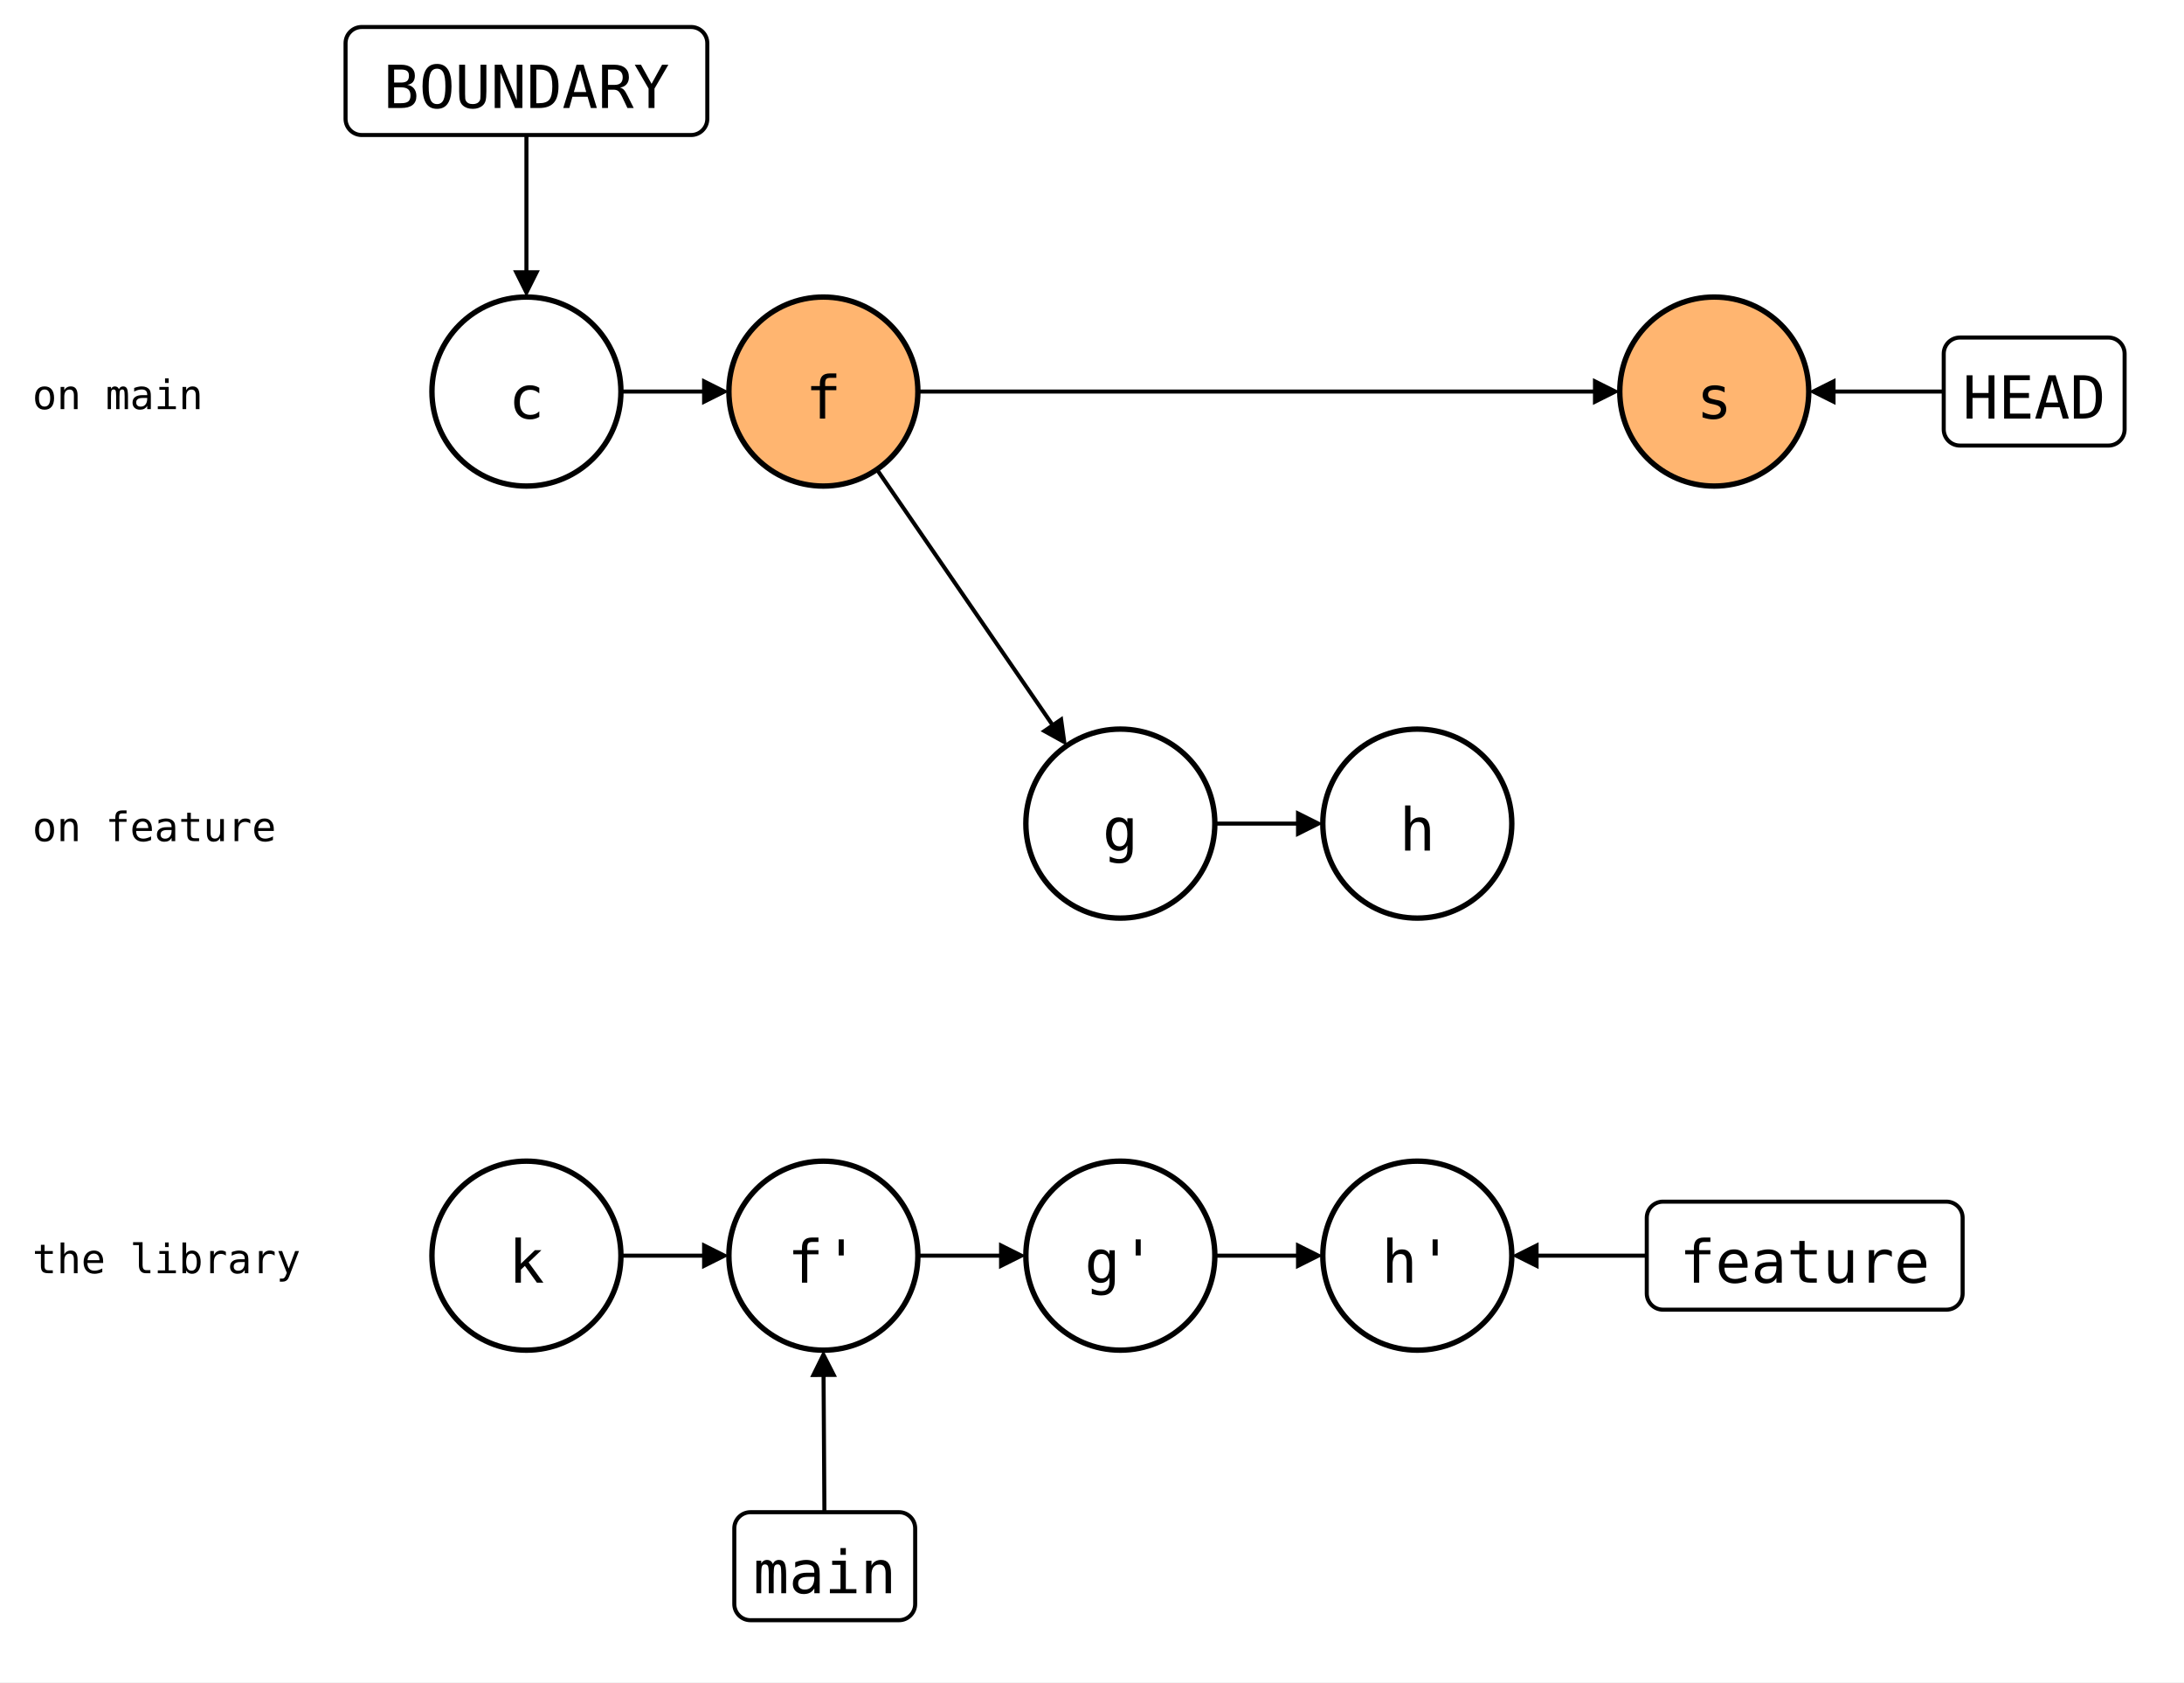
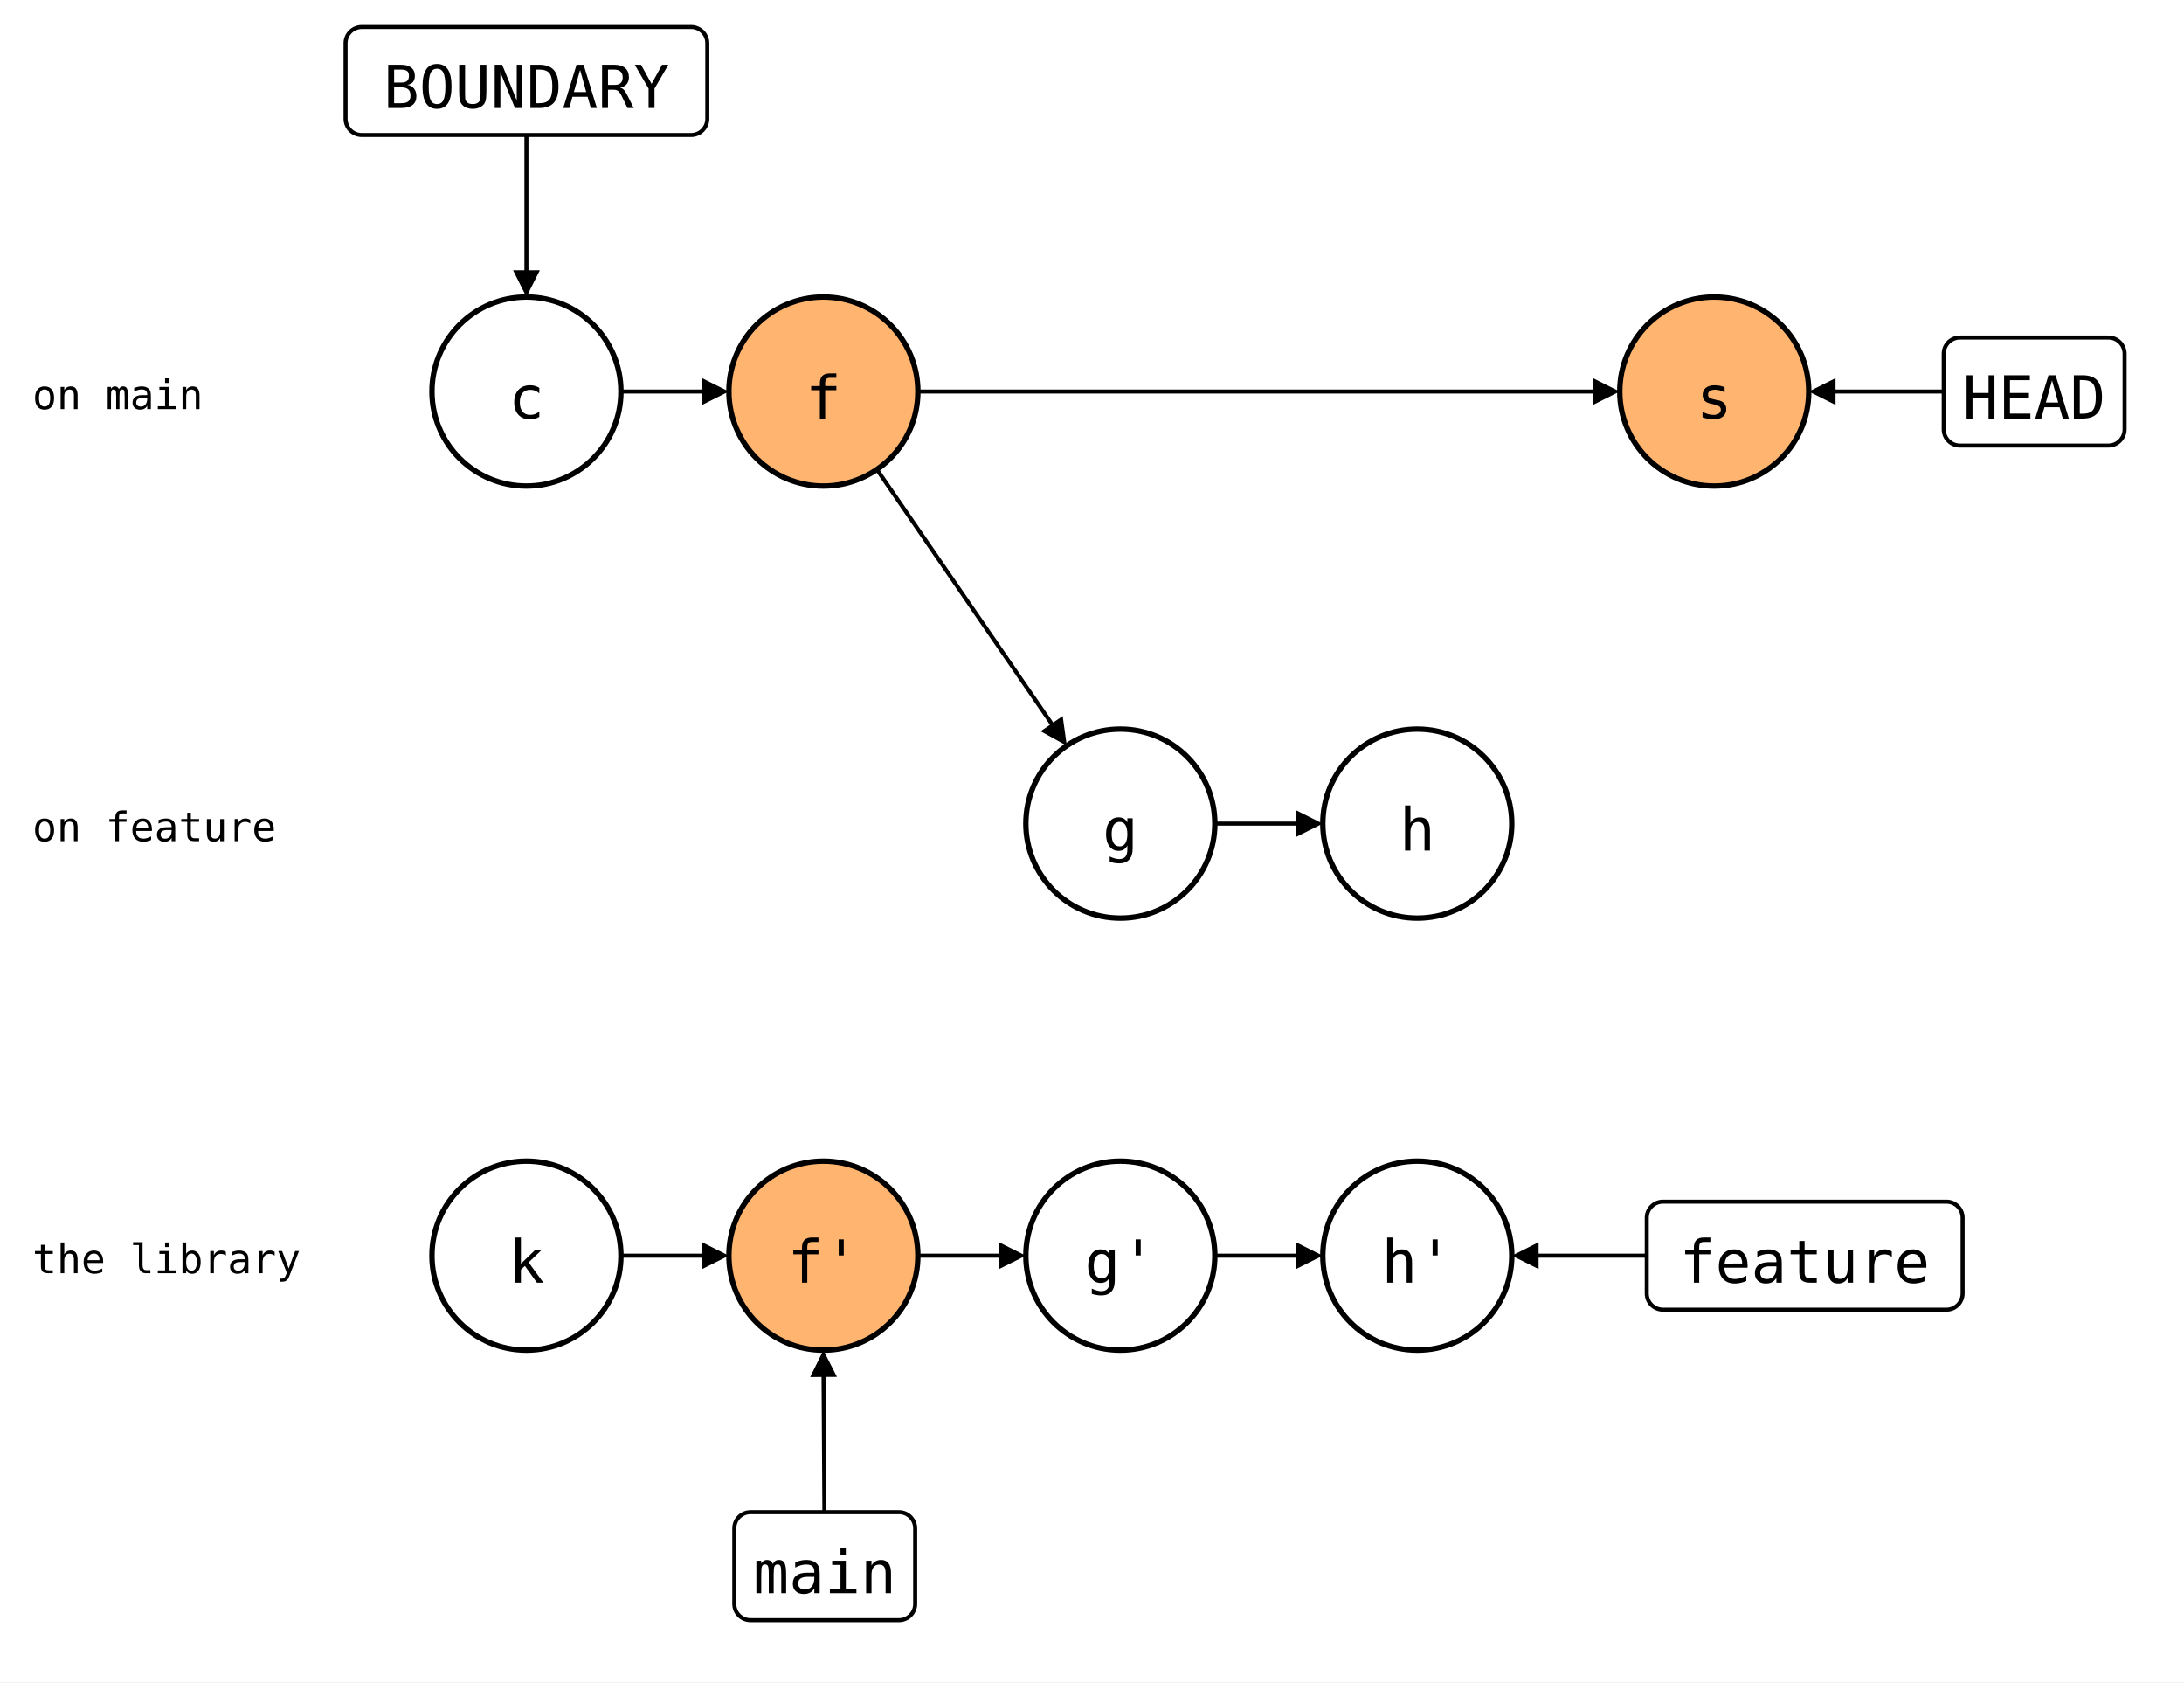
- <svg xmlns="http://www.w3.org/2000/svg" style="background: #ffffff; background-color: light-dark(#ffffff, #121212); color-scheme: light dark;" version="1.1" width="809px" height="623px" viewBox="0 0 809 623" id="ge-svg-GuLiiGnBw79qxdJL4D0u" content="&lt;mxfile host=&quot;Electron&quot;&gt;&#10;  &lt;diagram name=&quot;git-subrepo-splice&quot; id=&quot;git-subrepo-splice&quot;&gt;&#10;    &lt;mxGraphModel grid=&quot;0&quot; gridSize=&quot;10&quot; guides=&quot;1&quot; tooltips=&quot;1&quot; connect=&quot;1&quot; arrows=&quot;1&quot; fold=&quot;0&quot; page=&quot;0&quot; pageScale=&quot;1&quot; pageWidth=&quot;850&quot; pageHeight=&quot;1100&quot; background=&quot;#ffffff&quot; math=&quot;0&quot; shadow=&quot;0&quot;&gt;&#10;      &lt;root&gt;&#10;        &lt;mxCell id=&quot;0&quot; /&gt;&#10;        &lt;mxCell id=&quot;1&quot; parent=&quot;0&quot; /&gt;&#10;        &lt;mxCell id=&quot;text0&quot; parent=&quot;1&quot; style=&quot;text;strokeColor=none;fillColor=none;align=left;verticalAlign=middle;fontSize=15;fontFamily=Roboto Mono,monospace;&quot; value=&quot;on main&quot; vertex=&quot;1&quot;&gt;&#10;          &lt;mxGeometry height=&quot;30&quot; width=&quot;130&quot; y=&quot;90&quot; as=&quot;geometry&quot; /&gt;&#10;        &lt;/mxCell&gt;&#10;        &lt;mxCell id=&quot;text1&quot; parent=&quot;1&quot; style=&quot;text;strokeColor=none;fillColor=none;align=left;verticalAlign=middle;fontSize=15;fontFamily=Roboto Mono,monospace;&quot; value=&quot;on feature&quot; vertex=&quot;1&quot;&gt;&#10;          &lt;mxGeometry height=&quot;30&quot; width=&quot;130&quot; y=&quot;250&quot; as=&quot;geometry&quot; /&gt;&#10;        &lt;/mxCell&gt;&#10;        &lt;mxCell id=&quot;text2&quot; parent=&quot;1&quot; style=&quot;text;strokeColor=none;fillColor=none;align=left;verticalAlign=middle;fontSize=15;fontFamily=Roboto Mono,monospace;&quot; value=&quot;the library&quot; vertex=&quot;1&quot;&gt;&#10;          &lt;mxGeometry height=&quot;30&quot; width=&quot;130&quot; y=&quot;410&quot; as=&quot;geometry&quot; /&gt;&#10;        &lt;/mxCell&gt;&#10;        &lt;mxCell id=&quot;c&quot; parent=&quot;1&quot; style=&quot;ellipse;aspect=fixed;strokeWidth=2;fontSize=22;fontFamily=Roboto Mono,monospace;&quot; value=&quot;c&quot; vertex=&quot;1&quot;&gt;&#10;          &lt;mxGeometry height=&quot;70&quot; width=&quot;70&quot; x=&quot;150&quot; y=&quot;70&quot; as=&quot;geometry&quot; /&gt;&#10;        &lt;/mxCell&gt;&#10;        &lt;mxCell id=&quot;f&quot; parent=&quot;1&quot; style=&quot;ellipse;aspect=fixed;strokeWidth=2;fontSize=22;fontFamily=Roboto Mono,monospace;fillColor=#FFB570;&quot; value=&quot;f&quot; vertex=&quot;1&quot;&gt;&#10;          &lt;mxGeometry height=&quot;70&quot; width=&quot;70&quot; x=&quot;260&quot; y=&quot;70&quot; as=&quot;geometry&quot; /&gt;&#10;        &lt;/mxCell&gt;&#10;        &lt;mxCell id=&quot;s&quot; parent=&quot;1&quot; style=&quot;ellipse;aspect=fixed;strokeWidth=2;fontSize=22;fontFamily=Roboto Mono,monospace;fillColor=#FFB570;&quot; value=&quot;s&quot; vertex=&quot;1&quot;&gt;&#10;          &lt;mxGeometry height=&quot;70&quot; width=&quot;70&quot; x=&quot;590&quot; y=&quot;70&quot; as=&quot;geometry&quot; /&gt;&#10;        &lt;/mxCell&gt;&#10;        &lt;mxCell id=&quot;g&quot; parent=&quot;1&quot; style=&quot;ellipse;aspect=fixed;strokeWidth=2;fontSize=22;fontFamily=Roboto Mono,monospace;&quot; value=&quot;g&quot; vertex=&quot;1&quot;&gt;&#10;          &lt;mxGeometry height=&quot;70&quot; width=&quot;70&quot; x=&quot;370&quot; y=&quot;230&quot; as=&quot;geometry&quot; /&gt;&#10;        &lt;/mxCell&gt;&#10;        &lt;mxCell id=&quot;h&quot; parent=&quot;1&quot; style=&quot;ellipse;aspect=fixed;strokeWidth=2;fontSize=22;fontFamily=Roboto Mono,monospace;&quot; value=&quot;h&quot; vertex=&quot;1&quot;&gt;&#10;          &lt;mxGeometry height=&quot;70&quot; width=&quot;70&quot; x=&quot;480&quot; y=&quot;230&quot; as=&quot;geometry&quot; /&gt;&#10;        &lt;/mxCell&gt;&#10;        &lt;mxCell id=&quot;k&quot; parent=&quot;1&quot; style=&quot;ellipse;aspect=fixed;strokeWidth=2;fontSize=22;fontFamily=Roboto Mono,monospace;&quot; value=&quot;k&quot; vertex=&quot;1&quot;&gt;&#10;          &lt;mxGeometry height=&quot;70&quot; width=&quot;70&quot; x=&quot;150&quot; y=&quot;390&quot; as=&quot;geometry&quot; /&gt;&#10;        &lt;/mxCell&gt;&#10;        &lt;mxCell id=&quot;f_&quot; parent=&quot;1&quot; style=&quot;ellipse;aspect=fixed;strokeWidth=2;fontSize=22;fontFamily=Roboto Mono,monospace;&quot; value=&quot;f&amp;#39;&quot; vertex=&quot;1&quot;&gt;&#10;          &lt;mxGeometry height=&quot;70&quot; width=&quot;70&quot; x=&quot;260&quot; y=&quot;390&quot; as=&quot;geometry&quot; /&gt;&#10;        &lt;/mxCell&gt;&#10;        &lt;mxCell id=&quot;g_&quot; parent=&quot;1&quot; style=&quot;ellipse;aspect=fixed;strokeWidth=2;fontSize=22;fontFamily=Roboto Mono,monospace;&quot; value=&quot;g&amp;#39;&quot; vertex=&quot;1&quot;&gt;&#10;          &lt;mxGeometry height=&quot;70&quot; width=&quot;70&quot; x=&quot;370&quot; y=&quot;390&quot; as=&quot;geometry&quot; /&gt;&#10;        &lt;/mxCell&gt;&#10;        &lt;mxCell id=&quot;h_&quot; parent=&quot;1&quot; style=&quot;ellipse;aspect=fixed;strokeWidth=2;fontSize=22;fontFamily=Roboto Mono,monospace;&quot; value=&quot;h&amp;#39;&quot; vertex=&quot;1&quot;&gt;&#10;          &lt;mxGeometry height=&quot;70&quot; width=&quot;70&quot; x=&quot;480&quot; y=&quot;390&quot; as=&quot;geometry&quot; /&gt;&#10;        &lt;/mxCell&gt;&#10;        &lt;mxCell id=&quot;box0&quot; parent=&quot;1&quot; style=&quot;rounded=1;strokeWidth=1.5;fontSize=22;fontFamily=Roboto Mono,monospace;&quot; value=&quot;HEAD&quot; vertex=&quot;1&quot;&gt;&#10;          &lt;mxGeometry height=&quot;40&quot; width=&quot;67&quot; x=&quot;710&quot; y=&quot;85&quot; as=&quot;geometry&quot; /&gt;&#10;        &lt;/mxCell&gt;&#10;        &lt;mxCell id=&quot;e0&quot; edge=&quot;1&quot; parent=&quot;1&quot; source=&quot;box0&quot; style=&quot;endArrow=block;endFill=1;html=1;strokeWidth=1.5;rounded=0;&quot; target=&quot;s&quot;&gt;&#10;          &lt;mxGeometry relative=&quot;1&quot; as=&quot;geometry&quot; /&gt;&#10;        &lt;/mxCell&gt;&#10;        &lt;mxCell id=&quot;box1&quot; parent=&quot;1&quot; style=&quot;rounded=1;strokeWidth=1.5;fontSize=22;fontFamily=Roboto Mono,monospace;&quot; value=&quot;BOUNDARY&quot; vertex=&quot;1&quot;&gt;&#10;          &lt;mxGeometry height=&quot;40&quot; width=&quot;134&quot; x=&quot;118&quot; y=&quot;-30&quot; as=&quot;geometry&quot; /&gt;&#10;        &lt;/mxCell&gt;&#10;        &lt;mxCell id=&quot;e1&quot; edge=&quot;1&quot; parent=&quot;1&quot; source=&quot;box1&quot; style=&quot;endArrow=block;endFill=1;html=1;strokeWidth=1.5;rounded=0;&quot; target=&quot;c&quot;&gt;&#10;          &lt;mxGeometry relative=&quot;1&quot; as=&quot;geometry&quot; /&gt;&#10;        &lt;/mxCell&gt;&#10;        &lt;mxCell id=&quot;box2&quot; parent=&quot;1&quot; style=&quot;rounded=1;strokeWidth=1.5;fontSize=22;fontFamily=Roboto Mono,monospace;&quot; value=&quot;main&quot; vertex=&quot;1&quot;&gt;&#10;          &lt;mxGeometry height=&quot;40&quot; width=&quot;67&quot; x=&quot;262&quot; y=&quot;520&quot; as=&quot;geometry&quot; /&gt;&#10;        &lt;/mxCell&gt;&#10;        &lt;mxCell id=&quot;e2&quot; edge=&quot;1&quot; parent=&quot;1&quot; source=&quot;box2&quot; style=&quot;endArrow=block;endFill=1;html=1;strokeWidth=1.5;rounded=0;&quot; target=&quot;f_&quot;&gt;&#10;          &lt;mxGeometry relative=&quot;1&quot; as=&quot;geometry&quot; /&gt;&#10;        &lt;/mxCell&gt;&#10;        &lt;mxCell id=&quot;box3&quot; parent=&quot;1&quot; style=&quot;rounded=1;strokeWidth=1.5;fontSize=22;fontFamily=Roboto Mono,monospace;&quot; value=&quot;feature&quot; vertex=&quot;1&quot;&gt;&#10;          &lt;mxGeometry height=&quot;40&quot; width=&quot;117&quot; x=&quot;600&quot; y=&quot;405&quot; as=&quot;geometry&quot; /&gt;&#10;        &lt;/mxCell&gt;&#10;        &lt;mxCell id=&quot;e3&quot; edge=&quot;1&quot; parent=&quot;1&quot; source=&quot;box3&quot; style=&quot;endArrow=block;endFill=1;html=1;strokeWidth=1.5;rounded=0;&quot; target=&quot;h_&quot;&gt;&#10;          &lt;mxGeometry relative=&quot;1&quot; as=&quot;geometry&quot; /&gt;&#10;        &lt;/mxCell&gt;&#10;        &lt;mxCell id=&quot;e4&quot; edge=&quot;1&quot; parent=&quot;1&quot; source=&quot;c&quot; style=&quot;endArrow=block;endFill=1;html=1;strokeWidth=1.5;rounded=0;&quot; target=&quot;f&quot;&gt;&#10;          &lt;mxGeometry relative=&quot;1&quot; as=&quot;geometry&quot; /&gt;&#10;        &lt;/mxCell&gt;&#10;        &lt;mxCell id=&quot;e5&quot; edge=&quot;1&quot; parent=&quot;1&quot; source=&quot;f&quot; style=&quot;endArrow=block;endFill=1;html=1;strokeWidth=1.5;rounded=0;&quot; target=&quot;s&quot;&gt;&#10;          &lt;mxGeometry relative=&quot;1&quot; as=&quot;geometry&quot; /&gt;&#10;        &lt;/mxCell&gt;&#10;        &lt;mxCell id=&quot;e6&quot; edge=&quot;1&quot; parent=&quot;1&quot; source=&quot;f&quot; style=&quot;endArrow=block;endFill=1;html=1;strokeWidth=1.5;rounded=0;&quot; target=&quot;g&quot;&gt;&#10;          &lt;mxGeometry relative=&quot;1&quot; as=&quot;geometry&quot; /&gt;&#10;        &lt;/mxCell&gt;&#10;        &lt;mxCell id=&quot;e7&quot; edge=&quot;1&quot; parent=&quot;1&quot; source=&quot;g&quot; style=&quot;endArrow=block;endFill=1;html=1;strokeWidth=1.5;rounded=0;&quot; target=&quot;h&quot;&gt;&#10;          &lt;mxGeometry relative=&quot;1&quot; as=&quot;geometry&quot; /&gt;&#10;        &lt;/mxCell&gt;&#10;        &lt;mxCell id=&quot;e8&quot; edge=&quot;1&quot; parent=&quot;1&quot; source=&quot;k&quot; style=&quot;endArrow=block;endFill=1;html=1;strokeWidth=1.5;rounded=0;&quot; target=&quot;f_&quot;&gt;&#10;          &lt;mxGeometry relative=&quot;1&quot; as=&quot;geometry&quot; /&gt;&#10;        &lt;/mxCell&gt;&#10;        &lt;mxCell id=&quot;e9&quot; edge=&quot;1&quot; parent=&quot;1&quot; source=&quot;f_&quot; style=&quot;endArrow=block;endFill=1;html=1;strokeWidth=1.5;rounded=0;&quot; target=&quot;g_&quot;&gt;&#10;          &lt;mxGeometry relative=&quot;1&quot; as=&quot;geometry&quot; /&gt;&#10;        &lt;/mxCell&gt;&#10;        &lt;mxCell id=&quot;e10&quot; edge=&quot;1&quot; parent=&quot;1&quot; source=&quot;g_&quot; style=&quot;endArrow=block;endFill=1;html=1;strokeWidth=1.5;rounded=0;&quot; target=&quot;h_&quot;&gt;&#10;          &lt;mxGeometry relative=&quot;1&quot; as=&quot;geometry&quot; /&gt;&#10;        &lt;/mxCell&gt;&#10;      &lt;/root&gt;&#10;    &lt;/mxGraphModel&gt;&#10;  &lt;/diagram&gt;&#10;&lt;/mxfile&gt;&#10;">
-   <style type="text/css">@supports (color: light-dark(#000, #fff)) { #ge-svg-GuLiiGnBw79qxdJL4D0u { --ge-adaptive-bg: light-dark(#ffffff, var(--ge-dark-color, #121212)); } }</style>
+ <svg xmlns="http://www.w3.org/2000/svg" style="background: #ffffff; background-color: light-dark(#ffffff, #121212); color-scheme: light dark;" version="1.1" width="809px" height="623px" viewBox="0 0 809 623" id="ge-svg-FCxHwliHBgkBnPvTUpUU" content="&lt;mxfile host=&quot;Electron&quot;&gt;&#10;  &lt;diagram name=&quot;git-subrepo-splice&quot; id=&quot;git-subrepo-splice&quot;&gt;&#10;    &lt;mxGraphModel grid=&quot;0&quot; gridSize=&quot;10&quot; guides=&quot;1&quot; tooltips=&quot;1&quot; connect=&quot;1&quot; arrows=&quot;1&quot; fold=&quot;0&quot; page=&quot;0&quot; pageScale=&quot;1&quot; pageWidth=&quot;850&quot; pageHeight=&quot;1100&quot; background=&quot;#ffffff&quot; math=&quot;0&quot; shadow=&quot;0&quot;&gt;&#10;      &lt;root&gt;&#10;        &lt;mxCell id=&quot;0&quot; /&gt;&#10;        &lt;mxCell id=&quot;1&quot; parent=&quot;0&quot; /&gt;&#10;        &lt;mxCell id=&quot;text0&quot; parent=&quot;1&quot; style=&quot;text;strokeColor=none;fillColor=none;align=left;verticalAlign=middle;fontSize=15;fontFamily=Roboto Mono,monospace;&quot; value=&quot;on main&quot; vertex=&quot;1&quot;&gt;&#10;          &lt;mxGeometry height=&quot;30&quot; width=&quot;130&quot; y=&quot;90&quot; as=&quot;geometry&quot; /&gt;&#10;        &lt;/mxCell&gt;&#10;        &lt;mxCell id=&quot;text1&quot; parent=&quot;1&quot; style=&quot;text;strokeColor=none;fillColor=none;align=left;verticalAlign=middle;fontSize=15;fontFamily=Roboto Mono,monospace;&quot; value=&quot;on feature&quot; vertex=&quot;1&quot;&gt;&#10;          &lt;mxGeometry height=&quot;30&quot; width=&quot;130&quot; y=&quot;250&quot; as=&quot;geometry&quot; /&gt;&#10;        &lt;/mxCell&gt;&#10;        &lt;mxCell id=&quot;text2&quot; parent=&quot;1&quot; style=&quot;text;strokeColor=none;fillColor=none;align=left;verticalAlign=middle;fontSize=15;fontFamily=Roboto Mono,monospace;&quot; value=&quot;the library&quot; vertex=&quot;1&quot;&gt;&#10;          &lt;mxGeometry height=&quot;30&quot; width=&quot;130&quot; y=&quot;410&quot; as=&quot;geometry&quot; /&gt;&#10;        &lt;/mxCell&gt;&#10;        &lt;mxCell id=&quot;c&quot; parent=&quot;1&quot; style=&quot;ellipse;aspect=fixed;strokeWidth=2;fontSize=22;fontFamily=Roboto Mono,monospace;&quot; value=&quot;c&quot; vertex=&quot;1&quot;&gt;&#10;          &lt;mxGeometry height=&quot;70&quot; width=&quot;70&quot; x=&quot;150&quot; y=&quot;70&quot; as=&quot;geometry&quot; /&gt;&#10;        &lt;/mxCell&gt;&#10;        &lt;mxCell id=&quot;f&quot; parent=&quot;1&quot; style=&quot;ellipse;aspect=fixed;strokeWidth=2;fontSize=22;fontFamily=Roboto Mono,monospace;fillColor=#FFB570;&quot; value=&quot;f&quot; vertex=&quot;1&quot;&gt;&#10;          &lt;mxGeometry height=&quot;70&quot; width=&quot;70&quot; x=&quot;260&quot; y=&quot;70&quot; as=&quot;geometry&quot; /&gt;&#10;        &lt;/mxCell&gt;&#10;        &lt;mxCell id=&quot;s&quot; parent=&quot;1&quot; style=&quot;ellipse;aspect=fixed;strokeWidth=2;fontSize=22;fontFamily=Roboto Mono,monospace;fillColor=#FFB570;&quot; value=&quot;s&quot; vertex=&quot;1&quot;&gt;&#10;          &lt;mxGeometry height=&quot;70&quot; width=&quot;70&quot; x=&quot;590&quot; y=&quot;70&quot; as=&quot;geometry&quot; /&gt;&#10;        &lt;/mxCell&gt;&#10;        &lt;mxCell id=&quot;g&quot; parent=&quot;1&quot; style=&quot;ellipse;aspect=fixed;strokeWidth=2;fontSize=22;fontFamily=Roboto Mono,monospace;&quot; value=&quot;g&quot; vertex=&quot;1&quot;&gt;&#10;          &lt;mxGeometry height=&quot;70&quot; width=&quot;70&quot; x=&quot;370&quot; y=&quot;230&quot; as=&quot;geometry&quot; /&gt;&#10;        &lt;/mxCell&gt;&#10;        &lt;mxCell id=&quot;h&quot; parent=&quot;1&quot; style=&quot;ellipse;aspect=fixed;strokeWidth=2;fontSize=22;fontFamily=Roboto Mono,monospace;&quot; value=&quot;h&quot; vertex=&quot;1&quot;&gt;&#10;          &lt;mxGeometry height=&quot;70&quot; width=&quot;70&quot; x=&quot;480&quot; y=&quot;230&quot; as=&quot;geometry&quot; /&gt;&#10;        &lt;/mxCell&gt;&#10;        &lt;mxCell id=&quot;k&quot; parent=&quot;1&quot; style=&quot;ellipse;aspect=fixed;strokeWidth=2;fontSize=22;fontFamily=Roboto Mono,monospace;&quot; value=&quot;k&quot; vertex=&quot;1&quot;&gt;&#10;          &lt;mxGeometry height=&quot;70&quot; width=&quot;70&quot; x=&quot;150&quot; y=&quot;390&quot; as=&quot;geometry&quot; /&gt;&#10;        &lt;/mxCell&gt;&#10;        &lt;mxCell id=&quot;f_&quot; parent=&quot;1&quot; style=&quot;ellipse;aspect=fixed;strokeWidth=2;fontSize=22;fontFamily=Roboto Mono,monospace;fillColor=#FFB570;&quot; value=&quot;f&amp;#39;&quot; vertex=&quot;1&quot;&gt;&#10;          &lt;mxGeometry height=&quot;70&quot; width=&quot;70&quot; x=&quot;260&quot; y=&quot;390&quot; as=&quot;geometry&quot; /&gt;&#10;        &lt;/mxCell&gt;&#10;        &lt;mxCell id=&quot;g_&quot; parent=&quot;1&quot; style=&quot;ellipse;aspect=fixed;strokeWidth=2;fontSize=22;fontFamily=Roboto Mono,monospace;&quot; value=&quot;g&amp;#39;&quot; vertex=&quot;1&quot;&gt;&#10;          &lt;mxGeometry height=&quot;70&quot; width=&quot;70&quot; x=&quot;370&quot; y=&quot;390&quot; as=&quot;geometry&quot; /&gt;&#10;        &lt;/mxCell&gt;&#10;        &lt;mxCell id=&quot;h_&quot; parent=&quot;1&quot; style=&quot;ellipse;aspect=fixed;strokeWidth=2;fontSize=22;fontFamily=Roboto Mono,monospace;&quot; value=&quot;h&amp;#39;&quot; vertex=&quot;1&quot;&gt;&#10;          &lt;mxGeometry height=&quot;70&quot; width=&quot;70&quot; x=&quot;480&quot; y=&quot;390&quot; as=&quot;geometry&quot; /&gt;&#10;        &lt;/mxCell&gt;&#10;        &lt;mxCell id=&quot;box0&quot; parent=&quot;1&quot; style=&quot;rounded=1;strokeWidth=1.5;fontSize=22;fontFamily=Roboto Mono,monospace;&quot; value=&quot;HEAD&quot; vertex=&quot;1&quot;&gt;&#10;          &lt;mxGeometry height=&quot;40&quot; width=&quot;67&quot; x=&quot;710&quot; y=&quot;85&quot; as=&quot;geometry&quot; /&gt;&#10;        &lt;/mxCell&gt;&#10;        &lt;mxCell id=&quot;e0&quot; edge=&quot;1&quot; parent=&quot;1&quot; source=&quot;box0&quot; style=&quot;endArrow=block;endFill=1;html=1;strokeWidth=1.5;rounded=0;&quot; target=&quot;s&quot;&gt;&#10;          &lt;mxGeometry relative=&quot;1&quot; as=&quot;geometry&quot; /&gt;&#10;        &lt;/mxCell&gt;&#10;        &lt;mxCell id=&quot;box1&quot; parent=&quot;1&quot; style=&quot;rounded=1;strokeWidth=1.5;fontSize=22;fontFamily=Roboto Mono,monospace;&quot; value=&quot;BOUNDARY&quot; vertex=&quot;1&quot;&gt;&#10;          &lt;mxGeometry height=&quot;40&quot; width=&quot;134&quot; x=&quot;118&quot; y=&quot;-30&quot; as=&quot;geometry&quot; /&gt;&#10;        &lt;/mxCell&gt;&#10;        &lt;mxCell id=&quot;e1&quot; edge=&quot;1&quot; parent=&quot;1&quot; source=&quot;box1&quot; style=&quot;endArrow=block;endFill=1;html=1;strokeWidth=1.5;rounded=0;&quot; target=&quot;c&quot;&gt;&#10;          &lt;mxGeometry relative=&quot;1&quot; as=&quot;geometry&quot; /&gt;&#10;        &lt;/mxCell&gt;&#10;        &lt;mxCell id=&quot;box2&quot; parent=&quot;1&quot; style=&quot;rounded=1;strokeWidth=1.5;fontSize=22;fontFamily=Roboto Mono,monospace;&quot; value=&quot;main&quot; vertex=&quot;1&quot;&gt;&#10;          &lt;mxGeometry height=&quot;40&quot; width=&quot;67&quot; x=&quot;262&quot; y=&quot;520&quot; as=&quot;geometry&quot; /&gt;&#10;        &lt;/mxCell&gt;&#10;        &lt;mxCell id=&quot;e2&quot; edge=&quot;1&quot; parent=&quot;1&quot; source=&quot;box2&quot; style=&quot;endArrow=block;endFill=1;html=1;strokeWidth=1.5;rounded=0;&quot; target=&quot;f_&quot;&gt;&#10;          &lt;mxGeometry relative=&quot;1&quot; as=&quot;geometry&quot; /&gt;&#10;        &lt;/mxCell&gt;&#10;        &lt;mxCell id=&quot;box3&quot; parent=&quot;1&quot; style=&quot;rounded=1;strokeWidth=1.5;fontSize=22;fontFamily=Roboto Mono,monospace;&quot; value=&quot;feature&quot; vertex=&quot;1&quot;&gt;&#10;          &lt;mxGeometry height=&quot;40&quot; width=&quot;117&quot; x=&quot;600&quot; y=&quot;405&quot; as=&quot;geometry&quot; /&gt;&#10;        &lt;/mxCell&gt;&#10;        &lt;mxCell id=&quot;e3&quot; edge=&quot;1&quot; parent=&quot;1&quot; source=&quot;box3&quot; style=&quot;endArrow=block;endFill=1;html=1;strokeWidth=1.5;rounded=0;&quot; target=&quot;h_&quot;&gt;&#10;          &lt;mxGeometry relative=&quot;1&quot; as=&quot;geometry&quot; /&gt;&#10;        &lt;/mxCell&gt;&#10;        &lt;mxCell id=&quot;e4&quot; edge=&quot;1&quot; parent=&quot;1&quot; source=&quot;c&quot; style=&quot;endArrow=block;endFill=1;html=1;strokeWidth=1.5;rounded=0;&quot; target=&quot;f&quot;&gt;&#10;          &lt;mxGeometry relative=&quot;1&quot; as=&quot;geometry&quot; /&gt;&#10;        &lt;/mxCell&gt;&#10;        &lt;mxCell id=&quot;e5&quot; edge=&quot;1&quot; parent=&quot;1&quot; source=&quot;f&quot; style=&quot;endArrow=block;endFill=1;html=1;strokeWidth=1.5;rounded=0;&quot; target=&quot;s&quot;&gt;&#10;          &lt;mxGeometry relative=&quot;1&quot; as=&quot;geometry&quot; /&gt;&#10;        &lt;/mxCell&gt;&#10;        &lt;mxCell id=&quot;e6&quot; edge=&quot;1&quot; parent=&quot;1&quot; source=&quot;f&quot; style=&quot;endArrow=block;endFill=1;html=1;strokeWidth=1.5;rounded=0;&quot; target=&quot;g&quot;&gt;&#10;          &lt;mxGeometry relative=&quot;1&quot; as=&quot;geometry&quot; /&gt;&#10;        &lt;/mxCell&gt;&#10;        &lt;mxCell id=&quot;e7&quot; edge=&quot;1&quot; parent=&quot;1&quot; source=&quot;g&quot; style=&quot;endArrow=block;endFill=1;html=1;strokeWidth=1.5;rounded=0;&quot; target=&quot;h&quot;&gt;&#10;          &lt;mxGeometry relative=&quot;1&quot; as=&quot;geometry&quot; /&gt;&#10;        &lt;/mxCell&gt;&#10;        &lt;mxCell id=&quot;e8&quot; edge=&quot;1&quot; parent=&quot;1&quot; source=&quot;k&quot; style=&quot;endArrow=block;endFill=1;html=1;strokeWidth=1.5;rounded=0;&quot; target=&quot;f_&quot;&gt;&#10;          &lt;mxGeometry relative=&quot;1&quot; as=&quot;geometry&quot; /&gt;&#10;        &lt;/mxCell&gt;&#10;        &lt;mxCell id=&quot;e9&quot; edge=&quot;1&quot; parent=&quot;1&quot; source=&quot;f_&quot; style=&quot;endArrow=block;endFill=1;html=1;strokeWidth=1.5;rounded=0;&quot; target=&quot;g_&quot;&gt;&#10;          &lt;mxGeometry relative=&quot;1&quot; as=&quot;geometry&quot; /&gt;&#10;        &lt;/mxCell&gt;&#10;        &lt;mxCell id=&quot;e10&quot; edge=&quot;1&quot; parent=&quot;1&quot; source=&quot;g_&quot; style=&quot;endArrow=block;endFill=1;html=1;strokeWidth=1.5;rounded=0;&quot; target=&quot;h_&quot;&gt;&#10;          &lt;mxGeometry relative=&quot;1&quot; as=&quot;geometry&quot; /&gt;&#10;        &lt;/mxCell&gt;&#10;      &lt;/root&gt;&#10;    &lt;/mxGraphModel&gt;&#10;  &lt;/diagram&gt;&#10;&lt;/mxfile&gt;&#10;">
+   <style type="text/css">@supports (color: light-dark(#000, #fff)) { #ge-svg-FCxHwliHBgkBnPvTUpUU { --ge-adaptive-bg: light-dark(#ffffff, var(--ge-dark-color, #121212)); } }</style>
  <defs />
  <rect fill="#ffffff" width="100%" height="100%" x="0" y="0" style="fill: light-dark(rgb(255, 255, 255), rgb(18, 18, 18));" />
  <g>
    <g data-cell-id="0">
      <g data-cell-id="1">
        <g data-cell-id="text0">
          <g>
            <rect x="10" y="130" width="130" height="30" fill="none" stroke="none" pointer-events="all" />
          </g>
          <g>
            <g fill="#000000" font-family="'Roboto Mono', monospace" text-anchor="start" font-size="15px" style="fill: light-dark(rgb(0, 0, 0), rgb(255, 255, 255));">
              <text x="12" y="151.5">on main</text>
            </g>
          </g>
        </g>
        <g data-cell-id="text1">
          <g>
            <rect x="10" y="290" width="130" height="30" fill="none" stroke="none" pointer-events="all" />
          </g>
          <g>
            <g fill="#000000" font-family="'Roboto Mono', monospace" text-anchor="start" font-size="15px" style="fill: light-dark(rgb(0, 0, 0), rgb(255, 255, 255));">
              <text x="12" y="311.5">on feature</text>
            </g>
          </g>
        </g>
        <g data-cell-id="text2">
          <g>
            <rect x="10" y="450" width="130" height="30" fill="none" stroke="none" pointer-events="all" />
          </g>
          <g>
            <g fill="#000000" font-family="'Roboto Mono', monospace" text-anchor="start" font-size="15px" style="fill: light-dark(rgb(0, 0, 0), rgb(255, 255, 255));">
              <text x="12" y="471.5">the library</text>
            </g>
          </g>
        </g>
        <g data-cell-id="c">
          <g>
            <ellipse cx="195" cy="145" rx="35" ry="35" fill="#ffffff" stroke="#000000" stroke-width="2" pointer-events="all" style="fill: var(--ge-adaptive-bg, #ffffff); stroke: light-dark(rgb(0, 0, 0), rgb(255, 255, 255));" />
          </g>
          <g>
            <g fill="#000000" font-family="'Roboto Mono', monospace" text-anchor="middle" font-size="22px" style="fill: light-dark(rgb(0, 0, 0), rgb(255, 255, 255));">
              <text x="195" y="155">c</text>
            </g>
          </g>
        </g>
        <g data-cell-id="f">
          <g>
            <ellipse cx="305" cy="145" rx="35" ry="35" fill="#ffb570" stroke="#000000" stroke-width="2" pointer-events="all" style="fill: light-dark(rgb(255, 181, 112), rgb(126, 63, 3)); stroke: light-dark(rgb(0, 0, 0), rgb(255, 255, 255));" />
          </g>
          <g>
            <g fill="#000000" font-family="'Roboto Mono', monospace" text-anchor="middle" font-size="22px" style="fill: light-dark(rgb(0, 0, 0), rgb(255, 255, 255));">
              <text x="305" y="155">f</text>
            </g>
          </g>
        </g>
        <g data-cell-id="s">
          <g>
            <ellipse cx="635" cy="145" rx="35" ry="35" fill="#ffb570" stroke="#000000" stroke-width="2" pointer-events="all" style="fill: light-dark(rgb(255, 181, 112), rgb(126, 63, 3)); stroke: light-dark(rgb(0, 0, 0), rgb(255, 255, 255));" />
          </g>
          <g>
            <g fill="#000000" font-family="'Roboto Mono', monospace" text-anchor="middle" font-size="22px" style="fill: light-dark(rgb(0, 0, 0), rgb(255, 255, 255));">
              <text x="635" y="155">s</text>
            </g>
          </g>
        </g>
        <g data-cell-id="g">
          <g>
            <ellipse cx="415" cy="305" rx="35" ry="35" fill="#ffffff" stroke="#000000" stroke-width="2" pointer-events="all" style="fill: var(--ge-adaptive-bg, #ffffff); stroke: light-dark(rgb(0, 0, 0), rgb(255, 255, 255));" />
          </g>
          <g>
            <g fill="#000000" font-family="'Roboto Mono', monospace" text-anchor="middle" font-size="22px" style="fill: light-dark(rgb(0, 0, 0), rgb(255, 255, 255));">
              <text x="415" y="315">g</text>
            </g>
          </g>
        </g>
        <g data-cell-id="h">
          <g>
            <ellipse cx="525" cy="305" rx="35" ry="35" fill="#ffffff" stroke="#000000" stroke-width="2" pointer-events="all" style="fill: var(--ge-adaptive-bg, #ffffff); stroke: light-dark(rgb(0, 0, 0), rgb(255, 255, 255));" />
          </g>
          <g>
            <g fill="#000000" font-family="'Roboto Mono', monospace" text-anchor="middle" font-size="22px" style="fill: light-dark(rgb(0, 0, 0), rgb(255, 255, 255));">
              <text x="525" y="315">h</text>
            </g>
          </g>
        </g>
        <g data-cell-id="k">
          <g>
            <ellipse cx="195" cy="465" rx="35" ry="35" fill="#ffffff" stroke="#000000" stroke-width="2" pointer-events="all" style="fill: var(--ge-adaptive-bg, #ffffff); stroke: light-dark(rgb(0, 0, 0), rgb(255, 255, 255));" />
          </g>
          <g>
            <g fill="#000000" font-family="'Roboto Mono', monospace" text-anchor="middle" font-size="22px" style="fill: light-dark(rgb(0, 0, 0), rgb(255, 255, 255));">
              <text x="195" y="475">k</text>
            </g>
          </g>
        </g>
        <g data-cell-id="f_">
          <g>
-             <ellipse cx="305" cy="465" rx="35" ry="35" fill="#ffffff" stroke="#000000" stroke-width="2" pointer-events="all" style="fill: var(--ge-adaptive-bg, #ffffff); stroke: light-dark(rgb(0, 0, 0), rgb(255, 255, 255));" />
+             <ellipse cx="305" cy="465" rx="35" ry="35" fill="#ffb570" stroke="#000000" stroke-width="2" pointer-events="all" style="fill: light-dark(rgb(255, 181, 112), rgb(126, 63, 3)); stroke: light-dark(rgb(0, 0, 0), rgb(255, 255, 255));" />
          </g>
          <g>
            <g fill="#000000" font-family="'Roboto Mono', monospace" text-anchor="middle" font-size="22px" style="fill: light-dark(rgb(0, 0, 0), rgb(255, 255, 255));">
              <text x="305" y="475">f'</text>
            </g>
          </g>
        </g>
        <g data-cell-id="g_">
          <g>
            <ellipse cx="415" cy="465" rx="35" ry="35" fill="#ffffff" stroke="#000000" stroke-width="2" pointer-events="all" style="fill: var(--ge-adaptive-bg, #ffffff); stroke: light-dark(rgb(0, 0, 0), rgb(255, 255, 255));" />
          </g>
          <g>
            <g fill="#000000" font-family="'Roboto Mono', monospace" text-anchor="middle" font-size="22px" style="fill: light-dark(rgb(0, 0, 0), rgb(255, 255, 255));">
              <text x="415" y="475">g'</text>
            </g>
          </g>
        </g>
        <g data-cell-id="h_">
          <g>
            <ellipse cx="525" cy="465" rx="35" ry="35" fill="#ffffff" stroke="#000000" stroke-width="2" pointer-events="all" style="fill: var(--ge-adaptive-bg, #ffffff); stroke: light-dark(rgb(0, 0, 0), rgb(255, 255, 255));" />
          </g>
          <g>
            <g fill="#000000" font-family="'Roboto Mono', monospace" text-anchor="middle" font-size="22px" style="fill: light-dark(rgb(0, 0, 0), rgb(255, 255, 255));">
              <text x="525" y="475">h'</text>
            </g>
          </g>
        </g>
        <g data-cell-id="box0">
          <g>
            <rect x="720" y="125" width="67" height="40" rx="6" ry="6" fill="#ffffff" stroke="#000000" stroke-width="1.5" pointer-events="all" style="fill: var(--ge-adaptive-bg, #ffffff); stroke: light-dark(rgb(0, 0, 0), rgb(255, 255, 255));" />
          </g>
          <g>
            <g fill="#000000" font-family="'Roboto Mono', monospace" text-anchor="middle" font-size="22px" style="fill: light-dark(rgb(0, 0, 0), rgb(255, 255, 255));">
              <text x="753.5" y="155">HEAD</text>
            </g>
          </g>
        </g>
        <g data-cell-id="e0">
          <g>
            <path d="M 720 145 L 679.18 145" fill="none" stroke="#000000" stroke-width="1.5" stroke-miterlimit="10" pointer-events="stroke" style="stroke: light-dark(rgb(0, 0, 0), rgb(255, 255, 255));" />
            <path d="M 671.68 145 L 679.18 141.25 L 679.18 148.75 Z" fill="#000000" stroke="#000000" stroke-width="1.5" stroke-miterlimit="10" pointer-events="all" style="fill: light-dark(rgb(0, 0, 0), rgb(255, 255, 255)); stroke: light-dark(rgb(0, 0, 0), rgb(255, 255, 255));" />
          </g>
        </g>
        <g data-cell-id="box1">
          <g>
            <rect x="128" y="10" width="134" height="40" rx="6" ry="6" fill="#ffffff" stroke="#000000" stroke-width="1.5" pointer-events="all" style="fill: var(--ge-adaptive-bg, #ffffff); stroke: light-dark(rgb(0, 0, 0), rgb(255, 255, 255));" />
          </g>
          <g>
            <g fill="#000000" font-family="'Roboto Mono', monospace" text-anchor="middle" font-size="22px" style="fill: light-dark(rgb(0, 0, 0), rgb(255, 255, 255));">
              <text x="195" y="40">BOUNDARY</text>
            </g>
          </g>
        </g>
        <g data-cell-id="e1">
          <g>
            <path d="M 195 50 L 195 100.82" fill="none" stroke="#000000" stroke-width="1.5" stroke-miterlimit="10" pointer-events="stroke" style="stroke: light-dark(rgb(0, 0, 0), rgb(255, 255, 255));" />
            <path d="M 195 108.32 L 191.25 100.82 L 198.75 100.82 Z" fill="#000000" stroke="#000000" stroke-width="1.5" stroke-miterlimit="10" pointer-events="all" style="fill: light-dark(rgb(0, 0, 0), rgb(255, 255, 255)); stroke: light-dark(rgb(0, 0, 0), rgb(255, 255, 255));" />
          </g>
        </g>
        <g data-cell-id="box2">
          <g>
            <rect x="272" y="560" width="67" height="40" rx="6" ry="6" fill="#ffffff" stroke="#000000" stroke-width="1.5" pointer-events="all" style="fill: var(--ge-adaptive-bg, #ffffff); stroke: light-dark(rgb(0, 0, 0), rgb(255, 255, 255));" />
          </g>
          <g>
            <g fill="#000000" font-family="'Roboto Mono', monospace" text-anchor="middle" font-size="22px" style="fill: light-dark(rgb(0, 0, 0), rgb(255, 255, 255));">
              <text x="305.5" y="590">main</text>
            </g>
          </g>
        </g>
        <g data-cell-id="e2">
          <g>
            <path d="M 305.38 560 L 305.06 509.18" fill="none" stroke="#000000" stroke-width="1.5" stroke-miterlimit="10" pointer-events="stroke" style="stroke: light-dark(rgb(0, 0, 0), rgb(255, 255, 255));" />
            <path d="M 305.01 501.68 L 308.81 509.15 L 301.31 509.2 Z" fill="#000000" stroke="#000000" stroke-width="1.5" stroke-miterlimit="10" pointer-events="all" style="fill: light-dark(rgb(0, 0, 0), rgb(255, 255, 255)); stroke: light-dark(rgb(0, 0, 0), rgb(255, 255, 255));" />
          </g>
        </g>
        <g data-cell-id="box3">
          <g>
            <rect x="610" y="445" width="117" height="40" rx="6" ry="6" fill="#ffffff" stroke="#000000" stroke-width="1.5" pointer-events="all" style="fill: var(--ge-adaptive-bg, #ffffff); stroke: light-dark(rgb(0, 0, 0), rgb(255, 255, 255));" />
          </g>
          <g>
            <g fill="#000000" font-family="'Roboto Mono', monospace" text-anchor="middle" font-size="22px" style="fill: light-dark(rgb(0, 0, 0), rgb(255, 255, 255));">
              <text x="668.5" y="475">feature</text>
            </g>
          </g>
        </g>
        <g data-cell-id="e3">
          <g>
            <path d="M 610 465 L 569.18 465" fill="none" stroke="#000000" stroke-width="1.5" stroke-miterlimit="10" pointer-events="stroke" style="stroke: light-dark(rgb(0, 0, 0), rgb(255, 255, 255));" />
            <path d="M 561.68 465 L 569.18 461.25 L 569.18 468.75 Z" fill="#000000" stroke="#000000" stroke-width="1.5" stroke-miterlimit="10" pointer-events="all" style="fill: light-dark(rgb(0, 0, 0), rgb(255, 255, 255)); stroke: light-dark(rgb(0, 0, 0), rgb(255, 255, 255));" />
          </g>
        </g>
        <g data-cell-id="e4">
          <g>
            <path d="M 230 145 L 260.82 145" fill="none" stroke="#000000" stroke-width="1.5" stroke-miterlimit="10" pointer-events="stroke" style="stroke: light-dark(rgb(0, 0, 0), rgb(255, 255, 255));" />
            <path d="M 268.32 145 L 260.82 148.75 L 260.82 141.25 Z" fill="#000000" stroke="#000000" stroke-width="1.5" stroke-miterlimit="10" pointer-events="all" style="fill: light-dark(rgb(0, 0, 0), rgb(255, 255, 255)); stroke: light-dark(rgb(0, 0, 0), rgb(255, 255, 255));" />
          </g>
        </g>
        <g data-cell-id="e5">
          <g>
            <path d="M 340 145 L 590.82 145" fill="none" stroke="#000000" stroke-width="1.5" stroke-miterlimit="10" pointer-events="stroke" style="stroke: light-dark(rgb(0, 0, 0), rgb(255, 255, 255));" />
            <path d="M 598.32 145 L 590.82 148.75 L 590.82 141.25 Z" fill="#000000" stroke="#000000" stroke-width="1.5" stroke-miterlimit="10" pointer-events="all" style="fill: light-dark(rgb(0, 0, 0), rgb(255, 255, 255)); stroke: light-dark(rgb(0, 0, 0), rgb(255, 255, 255));" />
          </g>
        </g>
        <g data-cell-id="e6">
          <g>
            <path d="M 324.82 173.85 L 389.97 268.6" fill="none" stroke="#000000" stroke-width="1.5" stroke-miterlimit="10" pointer-events="stroke" style="stroke: light-dark(rgb(0, 0, 0), rgb(255, 255, 255));" />
            <path d="M 394.22 274.78 L 386.88 270.72 L 393.06 266.47 Z" fill="#000000" stroke="#000000" stroke-width="1.5" stroke-miterlimit="10" pointer-events="all" style="fill: light-dark(rgb(0, 0, 0), rgb(255, 255, 255)); stroke: light-dark(rgb(0, 0, 0), rgb(255, 255, 255));" />
          </g>
        </g>
        <g data-cell-id="e7">
          <g>
            <path d="M 450 305 L 480.82 305" fill="none" stroke="#000000" stroke-width="1.5" stroke-miterlimit="10" pointer-events="stroke" style="stroke: light-dark(rgb(0, 0, 0), rgb(255, 255, 255));" />
            <path d="M 488.32 305 L 480.82 308.75 L 480.82 301.25 Z" fill="#000000" stroke="#000000" stroke-width="1.5" stroke-miterlimit="10" pointer-events="all" style="fill: light-dark(rgb(0, 0, 0), rgb(255, 255, 255)); stroke: light-dark(rgb(0, 0, 0), rgb(255, 255, 255));" />
          </g>
        </g>
        <g data-cell-id="e8">
          <g>
            <path d="M 230 465 L 260.82 465" fill="none" stroke="#000000" stroke-width="1.5" stroke-miterlimit="10" pointer-events="stroke" style="stroke: light-dark(rgb(0, 0, 0), rgb(255, 255, 255));" />
            <path d="M 268.32 465 L 260.82 468.75 L 260.82 461.25 Z" fill="#000000" stroke="#000000" stroke-width="1.5" stroke-miterlimit="10" pointer-events="all" style="fill: light-dark(rgb(0, 0, 0), rgb(255, 255, 255)); stroke: light-dark(rgb(0, 0, 0), rgb(255, 255, 255));" />
          </g>
        </g>
        <g data-cell-id="e9">
          <g>
            <path d="M 340 465 L 370.82 465" fill="none" stroke="#000000" stroke-width="1.5" stroke-miterlimit="10" pointer-events="stroke" style="stroke: light-dark(rgb(0, 0, 0), rgb(255, 255, 255));" />
            <path d="M 378.32 465 L 370.82 468.75 L 370.82 461.25 Z" fill="#000000" stroke="#000000" stroke-width="1.5" stroke-miterlimit="10" pointer-events="all" style="fill: light-dark(rgb(0, 0, 0), rgb(255, 255, 255)); stroke: light-dark(rgb(0, 0, 0), rgb(255, 255, 255));" />
          </g>
        </g>
        <g data-cell-id="e10">
          <g>
            <path d="M 450 465 L 480.82 465" fill="none" stroke="#000000" stroke-width="1.5" stroke-miterlimit="10" pointer-events="stroke" style="stroke: light-dark(rgb(0, 0, 0), rgb(255, 255, 255));" />
            <path d="M 488.32 465 L 480.82 468.75 L 480.82 461.25 Z" fill="#000000" stroke="#000000" stroke-width="1.5" stroke-miterlimit="10" pointer-events="all" style="fill: light-dark(rgb(0, 0, 0), rgb(255, 255, 255)); stroke: light-dark(rgb(0, 0, 0), rgb(255, 255, 255));" />
          </g>
        </g>
      </g>
    </g>
  </g>
</svg>
